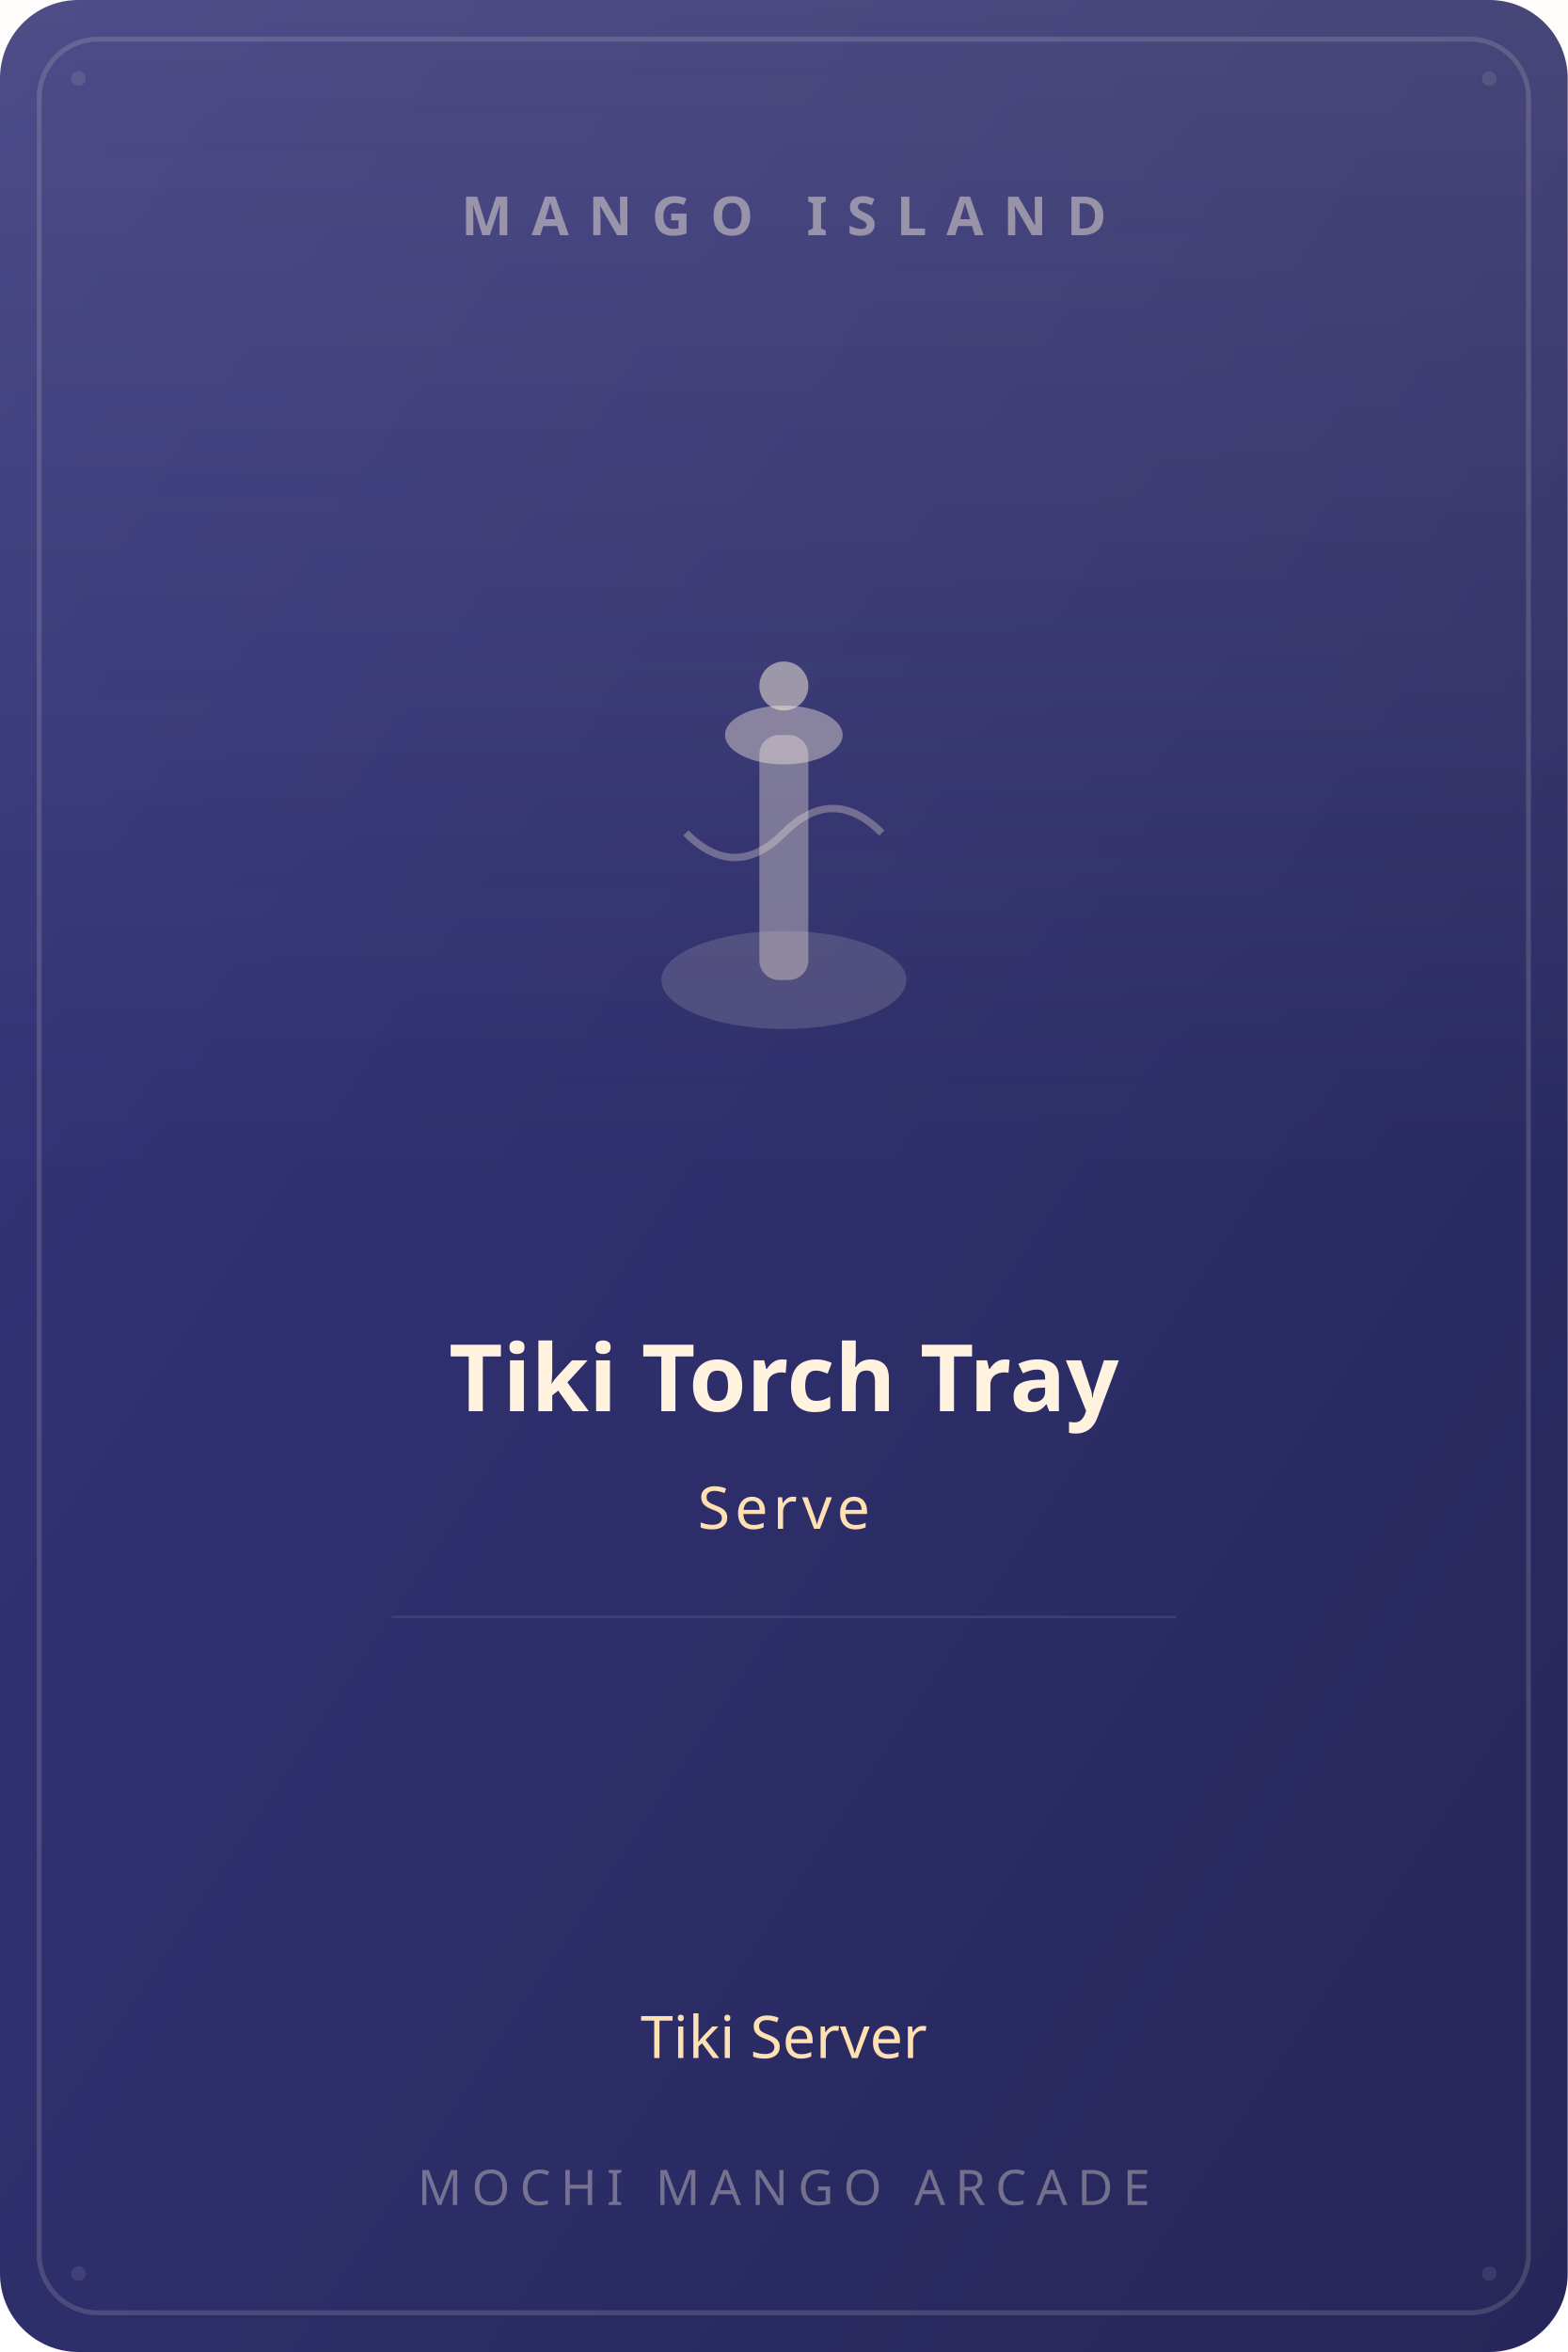
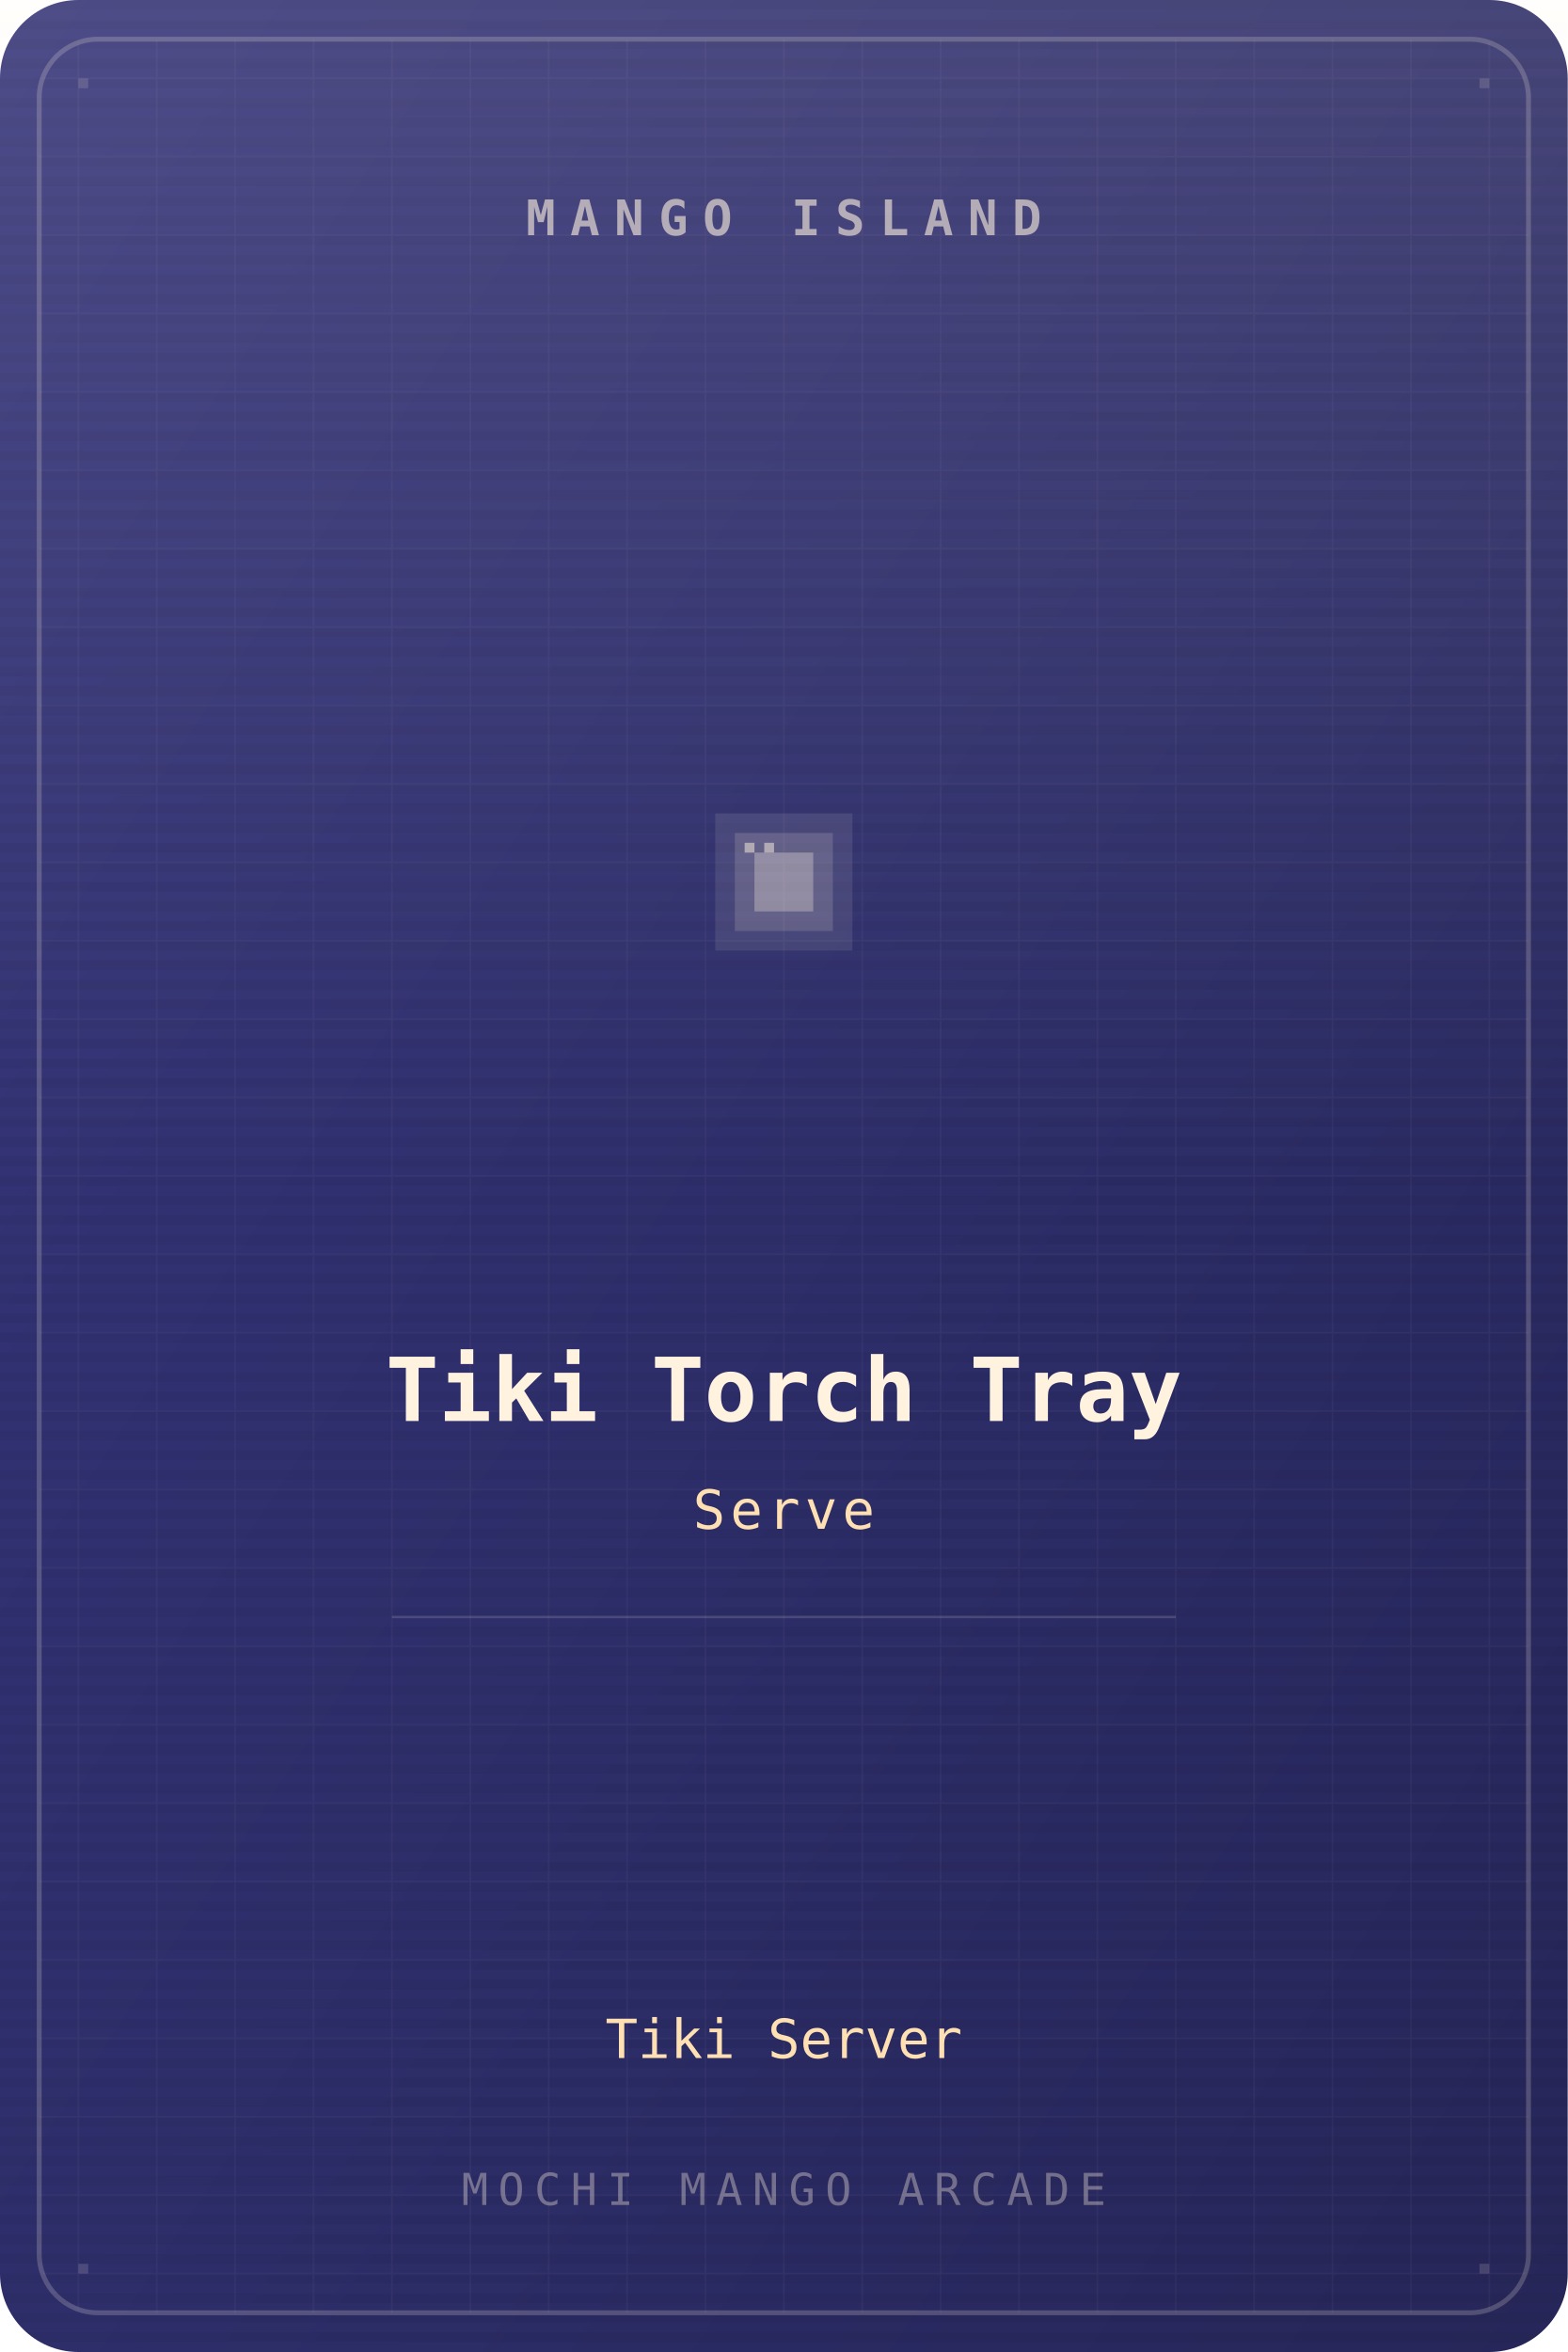
<svg xmlns="http://www.w3.org/2000/svg" viewBox="0 0 320 480">
  <defs>
    <linearGradient id="b" x1="0" y1="0" x2="1" y2="1">
      <stop offset="0%" stop-color="hsl(240,40%,35%)" />
      <stop offset="100%" stop-color="hsl(240,40%,25%)" />
    </linearGradient>
    <linearGradient id="g" x1=".5" y1="0" x2=".5" y2="1">
      <stop offset="0%" stop-color="#fff3e0" stop-opacity=".12" />
      <stop offset="100%" stop-color="#fff3e0" stop-opacity="0" />
    </linearGradient>
+     <pattern id="scan" width="4" height="4" patternUnits="userSpaceOnUse">
+       <rect width="4" height="2" fill="#000" opacity=".04" />
+     </pattern>
+     <pattern id="grid" width="16" height="16" patternUnits="userSpaceOnUse">
+       <rect width="16" height="16" fill="none" stroke="#fff3e0" stroke-width=".3" opacity=".04" />
+     </pattern>
  </defs>
  <rect width="320" height="480" rx="16" fill="url(#b)" />
-   <rect x="8" y="8" width="304" height="464" rx="12" fill="none" stroke="#fff3e0" stroke-width="1" opacity=".15" />
+   <rect width="320" height="480" rx="16" fill="url(#scan)" />
+   <rect x="8" y="8" width="304" height="464" rx="12" fill="url(#grid)" />
+   <rect x="8" y="8" width="304" height="464" rx="12" fill="none" stroke="#fff3e0" stroke-width="1" opacity=".2" />
  <rect x="0" y="0" width="320" height="240" fill="url(#g)" />
-   <text x="160" y="48" text-anchor="middle" fill="#fff3e0" font-size="11" font-weight="600" font-family="Outfit,sans-serif" opacity=".45" letter-spacing="4">MANGO ISLAND</text>
+   <text x="160" y="48" text-anchor="middle" fill="#fff3e0" font-size="10" font-weight="700" font-family="monospace" opacity=".6" letter-spacing="3">MANGO ISLAND</text>
  <g transform="translate(0,20)">
-     <ellipse cx="160" cy="180" rx="25" ry="10" fill="#fff3e0" opacity=".15" />
-     <rect x="155" y="130" width="10" height="50" rx="4" fill="#fff3e0" opacity=".35" />
-     <ellipse cx="160" cy="130" rx="12" ry="6" fill="#fff3e0" opacity=".4" />
-     <circle cx="160" cy="120" r="5" fill="#fff3e0" opacity=".5" />
-     <path d="M140 150 Q150 160 160 150 Q170 140 180 150" stroke="#fff3e0" stroke-width="1.5" fill="none" opacity=".3" />
+     <rect x="146" y="146" width="28" height="28" fill="#fff3e0" opacity="0.1" />
+     <rect x="150" y="150" width="20" height="20" fill="#fff3e0" opacity="0.15" />
+     <rect x="154" y="154" width="12" height="12" fill="#fff3e0" opacity="0.3" />
+     <rect x="152" y="152" width="2" height="2" fill="#fff3e0" opacity="0.5" />
+     <rect x="156" y="152" width="2" height="2" fill="#fff3e0" opacity="0.5" />
  </g>
-   <text x="160" y="288" text-anchor="middle" fill="#fff3e0" font-size="19" font-weight="700" font-family="Fredoka,Outfit,sans-serif">Tiki Torch Tray</text>
-   <text x="160" y="312" text-anchor="middle" fill="#ffe0b2" font-size="12" font-family="Outfit,sans-serif" letter-spacing="1">Serve</text>
-   <line x1="80" y1="330" x2="240" y2="330" stroke="#fff3e0" stroke-width=".5" opacity=".1" />
-   <text x="160" y="420" text-anchor="middle" fill="#ffe0b2" font-size="12" font-family="Outfit,sans-serif">Tiki Server</text>
-   <text x="160" y="450" text-anchor="middle" fill="#fff3e0" font-size="10" font-family="Outfit,sans-serif" opacity=".35" letter-spacing="2">MOCHI MANGO ARCADE</text>
-   <circle cx="16" cy="16" r="1.5" fill="#fff3e0" opacity=".1" />
-   <circle cx="304" cy="16" r="1.5" fill="#fff3e0" opacity=".1" />
-   <circle cx="16" cy="464" r="1.5" fill="#fff3e0" opacity=".1" />
-   <circle cx="304" cy="464" r="1.5" fill="#fff3e0" opacity=".1" />
+   <text x="160" y="290" text-anchor="middle" fill="#fff3e0" font-size="18" font-weight="700" font-family="monospace">Tiki Torch Tray</text>
+   <text x="160" y="312" text-anchor="middle" fill="#ffe0b2" font-size="11" font-family="monospace" letter-spacing="1">Serve</text>
+   <line x1="80" y1="330" x2="240" y2="330" stroke="#fff3e0" stroke-width=".5" opacity=".15" />
+   <text x="160" y="420" text-anchor="middle" fill="#ffe0b2" font-size="11" font-family="monospace">Tiki Server</text>
+   <text x="160" y="450" text-anchor="middle" fill="#fff3e0" font-size="9" font-family="monospace" opacity=".35" letter-spacing="2">MOCHI MANGO ARCADE</text>
+   <rect x="16" y="16" width="2" height="2" fill="#fff3e0" opacity=".15" />
+   <rect x="302" y="16" width="2" height="2" fill="#fff3e0" opacity=".15" />
+   <rect x="16" y="462" width="2" height="2" fill="#fff3e0" opacity=".15" />
+   <rect x="302" y="462" width="2" height="2" fill="#fff3e0" opacity=".15" />
</svg>
